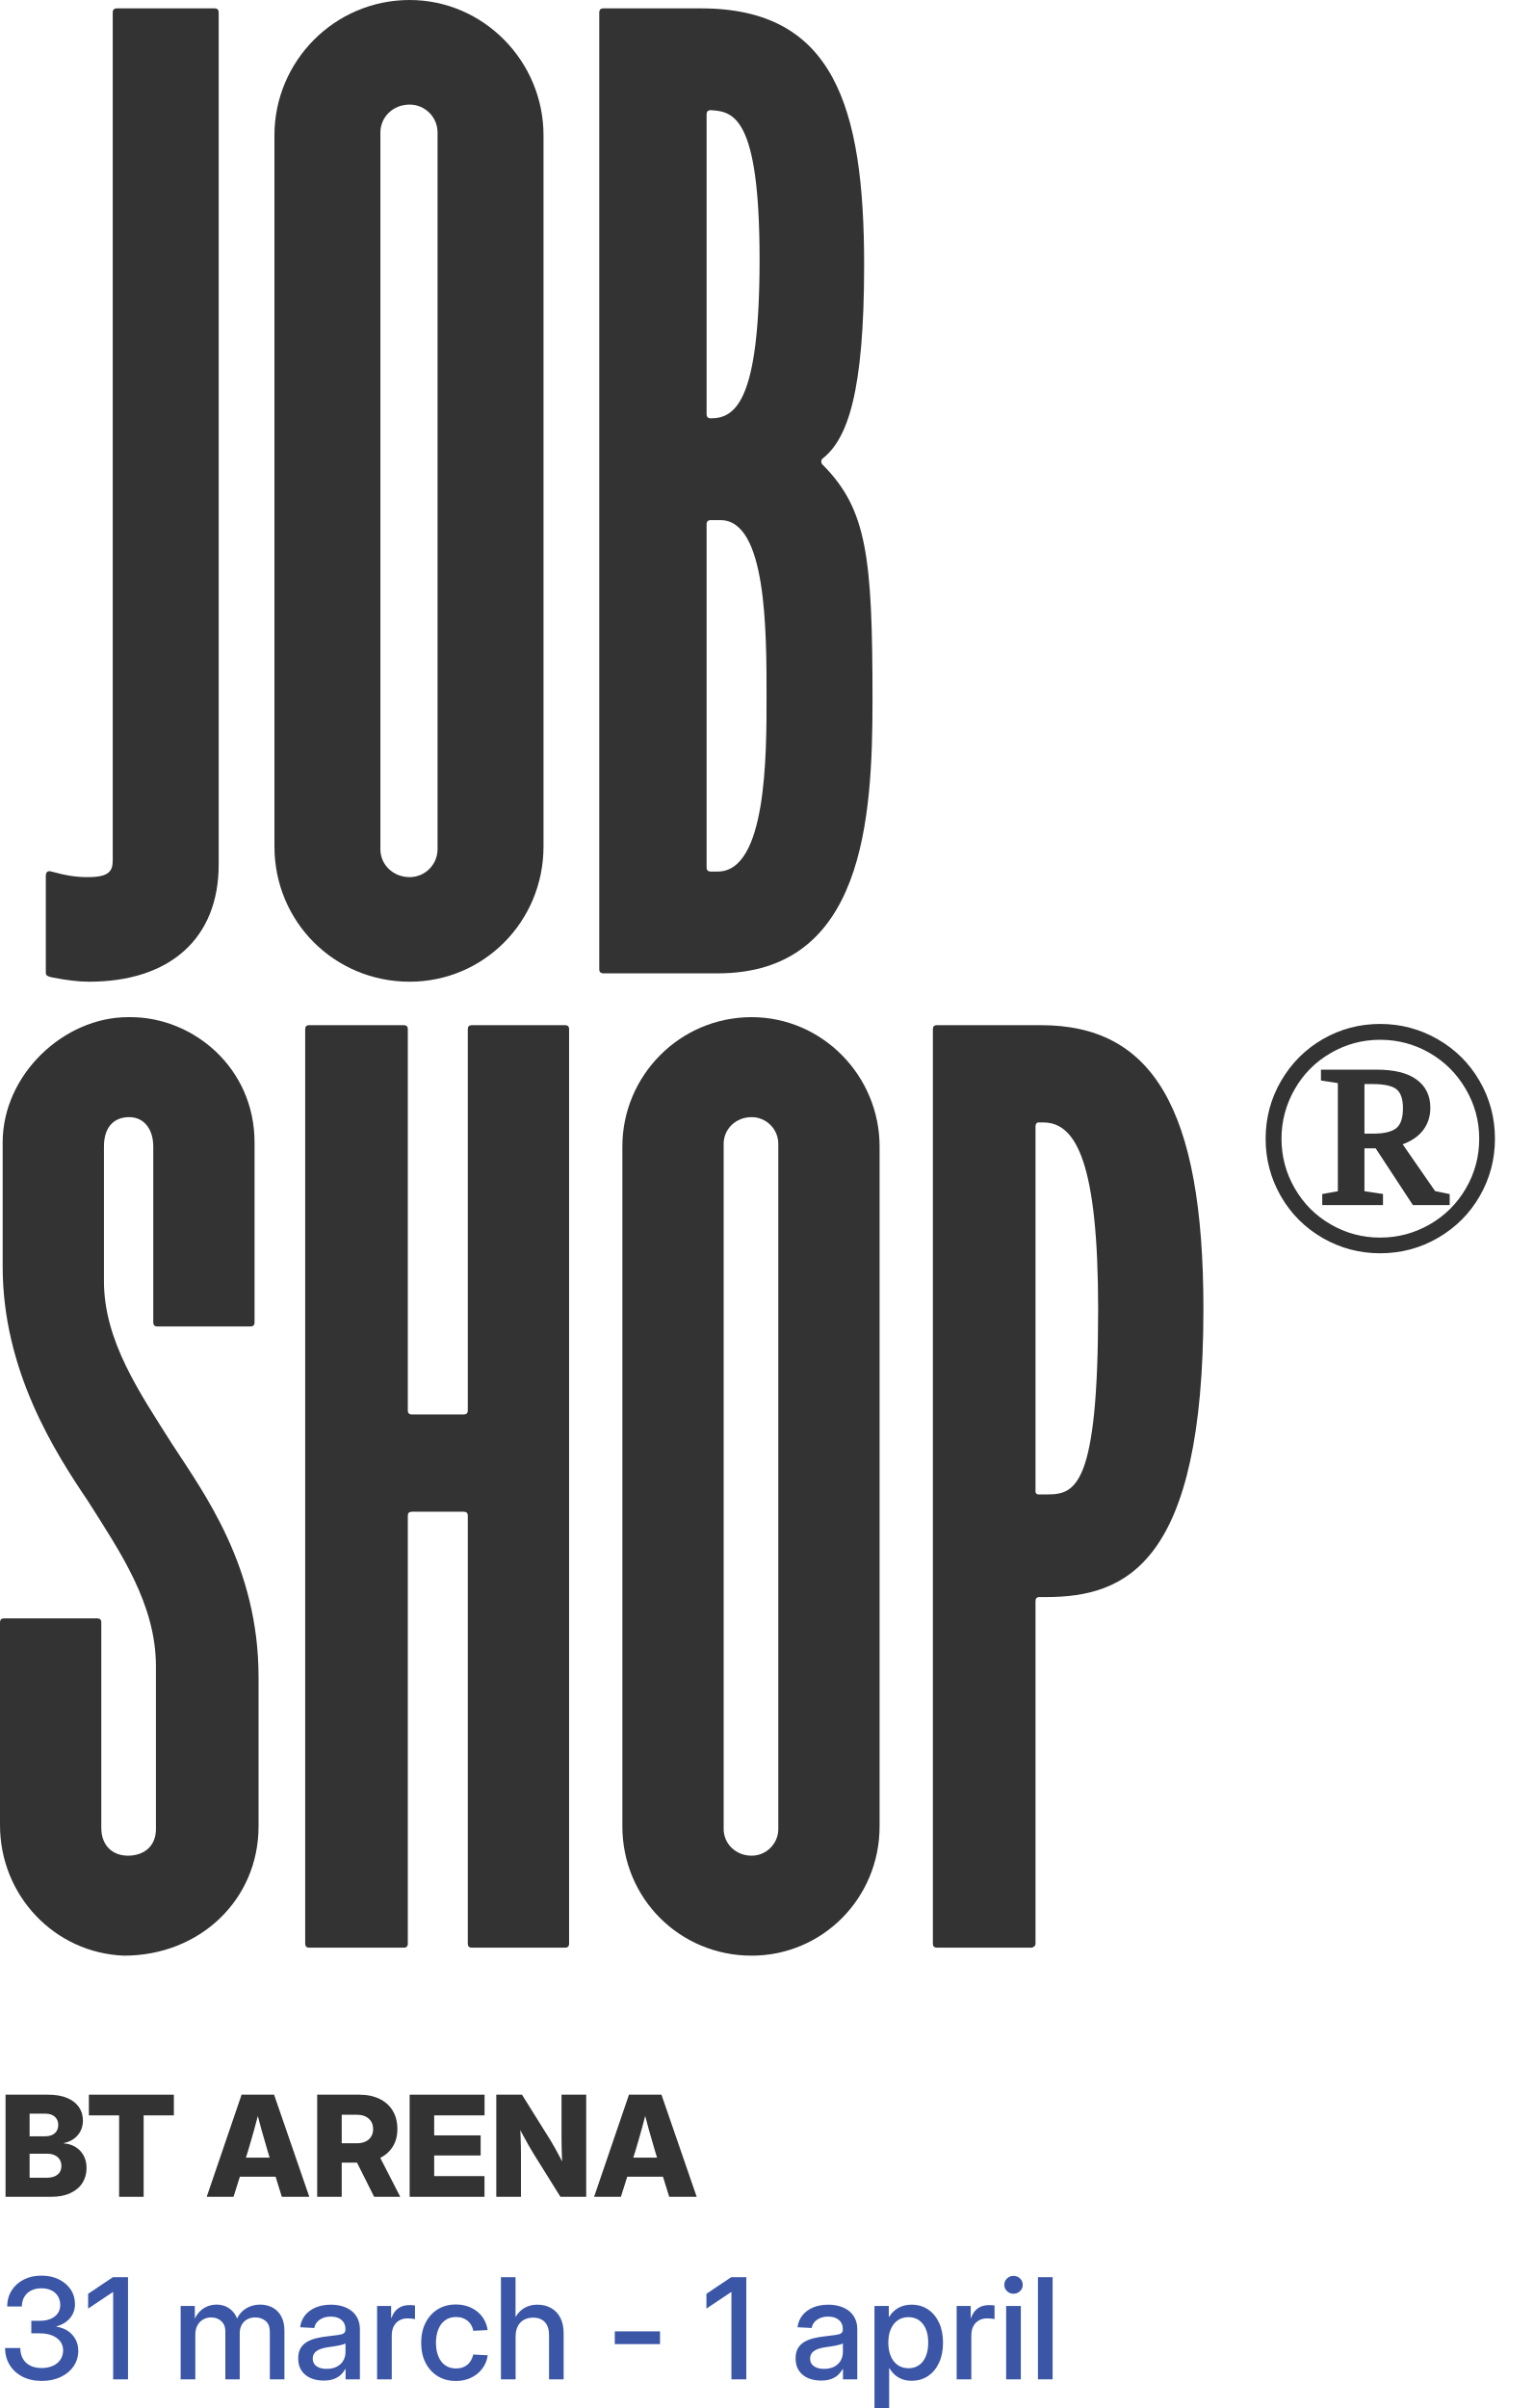
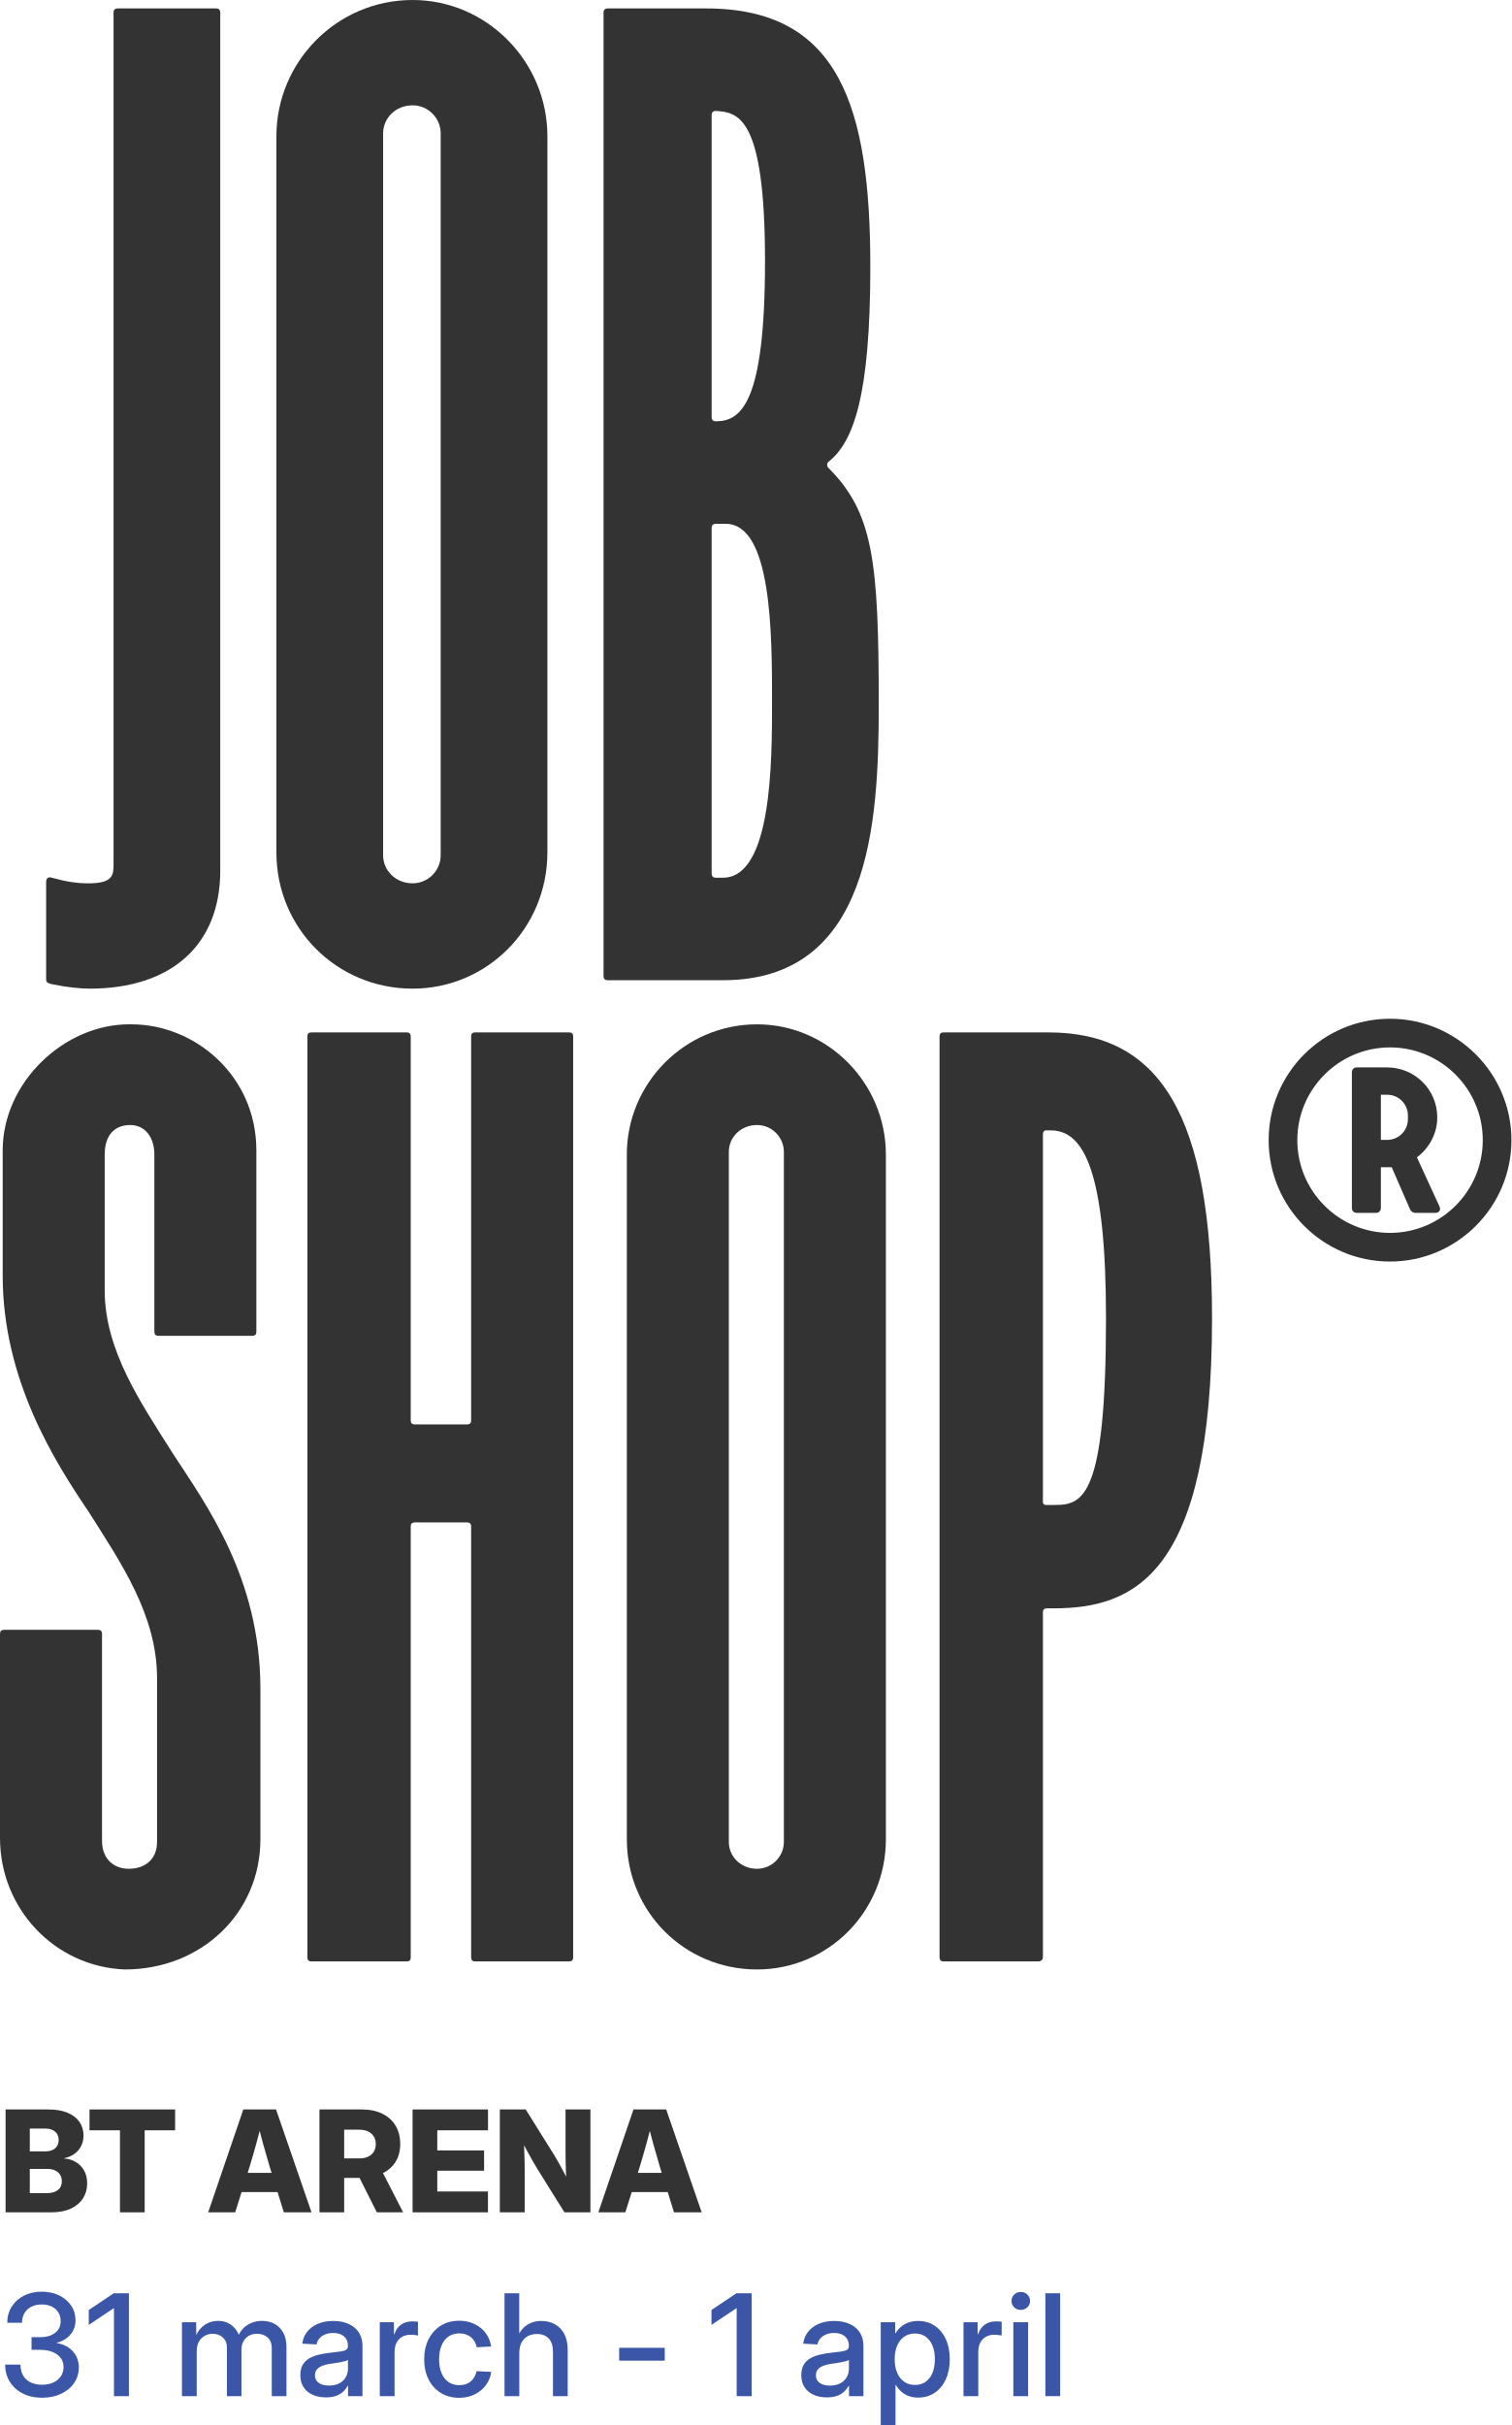
- <svg xmlns="http://www.w3.org/2000/svg" id="Layer_2" data-name="Layer 2" viewBox="0 0 480.566 754.628">
+ <svg xmlns="http://www.w3.org/2000/svg" id="Layer_2" data-name="Layer 2" viewBox="0 0 470.407 754.628">
  <g id="Layer_1-2" data-name="Layer 1">
    <g>
      <g>
+         <path d="M27.908,307.653c-3.061,0-6.993-.437-11.364-1.31-2.185-.438-2.185-.875-2.185-1.748v-30.154c0-.874,.438-1.748,1.75-1.312,4.806,1.312,7.864,1.748,11.361,1.748,6.555,0,7.867-1.748,7.867-5.244V3.933c0-.875,.436-1.312,1.312-1.312h30.589c.874,0,1.312,.437,1.312,1.312V270.944c0,23.161-15.296,36.709-40.641,36.709Z" fill="#333" />
+         <path d="M128.416,307.653c-23.598,0-42.388-18.791-42.388-42.39V42.39C86.028,19.228,104.818,0,128.416,0c23.163,0,41.953,19.228,41.953,42.39v222.874c0,23.598-18.79,42.39-41.953,42.39Zm-9.176-41.516c0,4.807,3.932,8.74,9.176,8.74,4.808,0,8.74-3.933,8.74-8.74V41.516c0-4.807-3.932-8.74-8.74-8.74-5.244,0-9.176,3.933-9.176,8.74v224.621Z" fill="#333" />
+         <path d="M189.152,2.622h30.592c41.515,0,51.129,30.59,51.129,80.41,0,40.204-5.244,54.625-13.108,60.744-.438,.437-.438,1.31,0,1.748,13.984,13.984,15.731,28.842,15.731,73.853,0,37.146-2.623,85.654-48.508,85.654h-35.835c-.874,0-1.309-.437-1.309-1.312V3.933c0-.875,.436-1.312,1.309-1.312Zm33.65,128.48c7.867,0,15.296-5.681,15.296-49.818,0-45.011-8.302-46.323-15.296-46.76-.874,0-1.312,.437-1.312,1.312v93.956c0,.874,.438,1.31,1.312,1.31Zm0,142.028h2.185c15.296,0,15.296-36.271,15.296-54.625,0-20.976,0-55.5-14.422-55.5h-3.059c-.874,0-1.312,.437-1.312,1.312v107.504c0,.874,.438,1.31,1.312,1.31Z" fill="#333" />
+       </g>
+       <g>
+         <path d="M81.047,525.557v46.79c0,22.977-18.382,40.524-42.195,40.524-21.724-.835-38.852-18.799-38.852-40.941v-63.502c0-.835,.416-1.253,1.251-1.253H30.496c.835,0,1.254,.418,1.254,1.253v64.337c0,5.849,3.759,8.773,8.356,8.773,5.013,0,8.772-2.924,8.772-8.356v-50.968c0-19.634-11.28-35.928-21.306-51.803-10.445-15.458-26.737-40.941-26.737-73.528v-38.852c0-21.307,19.217-39.271,39.271-39.271h.835c19.635,0,38.852,15.875,38.852,39.271v56.399c0,.835-.419,1.254-1.254,1.254h-29.243c-.835,0-1.254-.419-1.254-1.254v-55.146c0-5.43-2.924-9.191-7.521-9.191-5.013,0-7.937,3.343-7.937,9.191v42.195c0,18.8,11.28,35.093,21.306,50.968,10.026,15.458,27.156,38.435,27.156,73.11Z" fill="#333" />
        <g>
-           <path d="M27.908,307.653c-3.061,0-6.993-.437-11.364-1.31-2.185-.438-2.185-.875-2.185-1.748v-30.154c0-.874,.438-1.748,1.75-1.312,4.806,1.312,7.864,1.748,11.361,1.748,6.555,0,7.867-1.748,7.867-5.244V3.933c0-.875,.436-1.312,1.312-1.312h30.589c.874,0,1.312,.437,1.312,1.312V270.944c0,23.161-15.296,36.709-40.641,36.709Z" fill="#333" />
-           <path d="M128.416,307.653c-23.598,0-42.388-18.791-42.388-42.39V42.39C86.028,19.228,104.818,0,128.416,0c23.163,0,41.953,19.228,41.953,42.39v222.874c0,23.598-18.79,42.39-41.953,42.39Zm-9.176-41.516c0,4.807,3.932,8.74,9.176,8.74,4.808,0,8.74-3.933,8.74-8.74V41.516c0-4.807-3.932-8.74-8.74-8.74-5.244,0-9.176,3.933-9.176,8.74v224.621Z" fill="#333" />
-           <path d="M189.152,2.622h30.592c41.515,0,51.129,30.59,51.129,80.41,0,40.204-5.244,54.625-13.108,60.744-.438,.437-.438,1.31,0,1.748,13.984,13.984,15.731,28.842,15.731,73.853,0,37.146-2.623,85.654-48.508,85.654h-35.835c-.874,0-1.309-.437-1.309-1.312V3.933c0-.875,.436-1.312,1.309-1.312Zm33.65,128.48c7.867,0,15.296-5.681,15.296-49.818,0-45.011-8.302-46.323-15.296-46.76-.874,0-1.312,.437-1.312,1.312v93.956c0,.874,.438,1.31,1.312,1.31Zm0,142.028h2.185c15.296,0,15.296-36.271,15.296-54.625,0-20.976,0-55.5-14.422-55.5h-3.059c-.874,0-1.312,.437-1.312,1.312v107.504c0,.874,.438,1.31,1.312,1.31Z" fill="#333" />
-         </g>
-         <g>
-           <path d="M81.047,525.557v46.79c0,22.977-18.382,40.524-42.195,40.524-21.724-.835-38.852-18.799-38.852-40.941v-63.502c0-.835,.416-1.253,1.251-1.253H30.496c.835,0,1.254,.418,1.254,1.253v64.337c0,5.849,3.759,8.773,8.356,8.773,5.013,0,8.772-2.924,8.772-8.356v-50.968c0-19.634-11.28-35.928-21.306-51.803-10.445-15.458-26.737-40.941-26.737-73.528v-38.852c0-21.307,19.217-39.271,39.271-39.271h.835c19.635,0,38.852,15.875,38.852,39.271v56.399c0,.835-.419,1.254-1.254,1.254h-29.243c-.835,0-1.254-.419-1.254-1.254v-55.146c0-5.43-2.924-9.191-7.521-9.191-5.013,0-7.937,3.343-7.937,9.191v42.195c0,18.8,11.28,35.093,21.306,50.968,10.026,15.458,27.156,38.435,27.156,73.11Z" fill="#333" />
-           <g>
-             <path d="M146.634,609.111v-134.104c0-.835-.419-1.253-1.254-1.253h-16.293c-.835,0-1.254,.418-1.254,1.253v134.104c0,.836-.416,1.254-1.254,1.254h-29.661c-.835,0-1.254-.418-1.254-1.254V322.521c0-.836,.419-1.254,1.254-1.254h29.661c.837,0,1.254,.418,1.254,1.254v119.482c0,.836,.419,1.254,1.254,1.254h16.293c.835,0,1.254-.418,1.254-1.254v-119.482c0-.836,.416-1.254,1.254-1.254h29.243c.835,0,1.254,.418,1.254,1.254v286.59c0,.836-.419,1.254-1.254,1.254h-29.243c-.837,0-1.254-.418-1.254-1.254Z" fill="#333" />
-             <path d="M235.611,612.871c-22.559,0-40.522-17.964-40.522-40.524v-213.063c0-22.142,17.963-40.524,40.522-40.524,22.143,0,40.106,18.382,40.106,40.524v213.063c0,22.559-17.963,40.524-40.106,40.524Zm-8.772-39.688c0,4.595,3.759,8.356,8.772,8.356,4.597,0,8.356-3.76,8.356-8.356v-214.734c0-4.595-3.759-8.356-8.356-8.356-5.013,0-8.772,3.76-8.772,8.356v214.734Z" fill="#333" />
-             <path d="M292.421,609.111V322.521c0-.836,.416-1.254,1.254-1.254h32.585c34.674,0,50.967,25.485,50.967,88.985,0,79.794-24.23,90.239-49.297,90.239h-2.089c-.835,0-1.251,.418-1.251,1.253v107.367c0,.836-.837,1.254-1.254,1.254h-29.661c-.837,0-1.254-.418-1.254-1.254Zm32.169-141.624c0,.418,.416,.835,.835,.835h2.924c8.772,0,15.874-2.506,15.874-58.07,0-45.119-6.683-58.488-17.128-58.488h-1.67c-.419,0-.835,.418-.835,1.254v114.469Z" fill="#333" />
-             <text transform="translate(392.939 391.041)" fill="#333" font-family="1797-COMPRESSED, 1797" font-size="104.441" stroke="#333" stroke-miterlimit="10" stroke-width="1.4">
-               <tspan x="0" y="0">®</tspan>
-             </text>
-           </g>
+           <path d="M146.634,609.111v-134.104c0-.835-.419-1.253-1.254-1.253h-16.293c-.835,0-1.254,.418-1.254,1.253v134.104c0,.836-.416,1.254-1.254,1.254h-29.661c-.835,0-1.254-.418-1.254-1.254V322.521c0-.836,.419-1.254,1.254-1.254h29.661c.837,0,1.254,.418,1.254,1.254v119.482c0,.836,.419,1.254,1.254,1.254h16.293c.835,0,1.254-.418,1.254-1.254v-119.482c0-.836,.416-1.254,1.254-1.254h29.243c.835,0,1.254,.418,1.254,1.254v286.59c0,.836-.419,1.254-1.254,1.254h-29.243c-.837,0-1.254-.418-1.254-1.254Z" fill="#333" />
+           <path d="M235.611,612.871c-22.559,0-40.522-17.964-40.522-40.524v-213.063c0-22.142,17.963-40.524,40.522-40.524,22.143,0,40.106,18.382,40.106,40.524v213.063c0,22.559-17.963,40.524-40.106,40.524Zm-8.772-39.688c0,4.595,3.759,8.356,8.772,8.356,4.597,0,8.356-3.76,8.356-8.356v-214.734c0-4.595-3.759-8.356-8.356-8.356-5.013,0-8.772,3.76-8.772,8.356v214.734Z" fill="#333" />
+           <path d="M292.421,609.111V322.521c0-.836,.416-1.254,1.254-1.254h32.585c34.674,0,50.967,25.485,50.967,88.985,0,79.794-24.23,90.239-49.297,90.239h-2.089c-.835,0-1.251,.418-1.251,1.253v107.367c0,.836-.837,1.254-1.254,1.254h-29.661c-.837,0-1.254-.418-1.254-1.254Zm32.169-141.624c0,.418,.416,.835,.835,.835h2.924c8.772,0,15.874-2.506,15.874-58.07,0-45.119-6.683-58.488-17.128-58.488h-1.67c-.419,0-.835,.418-.835,1.254v114.469Z" fill="#333" />
+           <path d="M432.628,391.877c-20.471,0-37.078-16.607-37.078-37.079s16.607-37.078,37.078-37.078c20.367,0,37.079,16.606,37.079,37.078s-16.711,37.079-37.079,37.079Zm-29.558-37.079c0,16.294,13.265,29.559,29.558,29.559s29.559-13.265,29.559-29.559-13.265-29.558-29.559-29.558-29.558,13.265-29.558,29.558Zm18.382,21.203c0,.418,.313,.73,.731,.73h6.162c.418,0,.731-.312,.731-.73v-12.847c0-.313,.313-.627,.626-.627h3.238c.418,0,.835,.209,.94,.627l5.64,12.951c.209,.418,.627,.626,1.044,.626h6.372c.417,0,.731-.417,.522-.835l-7.103-15.458c-.104-.313,0-.627,.209-.836,3.656-2.716,6.058-7.103,6.058-11.803v-.104c0-8.251-6.685-14.831-14.936-14.831h-9.504c-.418,0-.731,.313-.731,.731v42.405Zm7.625-21.203v-14.204c0-.418,.313-.627,.626-.627h1.984c4.074,0,7.207,3.237,7.207,7.207v1.044c0,3.969-3.133,7.207-7.207,7.207h-1.984c-.313,0-.626-.313-.626-.627Z" fill="#333" stroke="#333" stroke-miterlimit="10" stroke-width="1.4" />
        </g>
      </g>
-       <g>
-         <path d="M1.736,688.447v-32.012H15.035c2.377,0,4.379,.344,6.005,1.031,1.625,.688,2.857,1.641,3.695,2.857,.838,1.218,1.257,2.629,1.257,4.232,0,1.218-.251,2.313-.752,3.287-.501,.975-1.196,1.78-2.084,2.417-.888,.638-1.934,1.085-3.137,1.343v.107c1.332,.086,2.535,.451,3.609,1.096s1.926,1.529,2.557,2.653c.63,1.125,.945,2.446,.945,3.964,0,1.748-.43,3.302-1.289,4.662-.859,1.361-2.12,2.428-3.781,3.201-1.662,.773-3.681,1.16-6.059,1.16H1.736Zm7.541-18.971h4.898c.831,0,1.554-.143,2.17-.43,.616-.286,1.088-.698,1.418-1.235,.329-.537,.494-1.163,.494-1.88,0-1.088-.362-1.951-1.085-2.589-.724-.637-1.708-.956-2.954-.956h-4.941v7.09Zm0,12.998h5.35c1.461,0,2.596-.325,3.405-.978,.809-.651,1.214-1.55,1.214-2.696,0-.787-.183-1.472-.548-2.052s-.888-1.027-1.568-1.343c-.681-.314-1.493-.473-2.438-.473h-5.414v7.541Z" fill="#333" />
-         <path d="M27.861,662.924v-6.488h26.641v6.488h-9.475v25.523h-7.691v-25.523h-9.475Z" fill="#333" />
-         <path d="M64.793,688.447l10.936-32.012h10.184l11.043,32.012h-8.615l-4.361-14.051c-.702-2.349-1.393-4.744-2.073-7.187-.681-2.441-1.379-5.066-2.095-7.874h2.02c-.73,2.808-1.433,5.433-2.105,7.874-.673,2.442-1.368,4.838-2.084,7.187l-4.447,14.051h-8.4Zm7.498-6.295v-5.994h17.188v5.994h-17.188Z" fill="#333" />
-         <path d="M99.426,688.447v-32.012h13.17c2.449,0,4.572,.438,6.37,1.311,1.797,.874,3.18,2.116,4.146,3.728s1.45,3.527,1.45,5.747c0,2.163-.505,4.032-1.515,5.607-1.01,1.576-2.438,2.786-4.286,3.631-1.848,.846-4.032,1.268-6.553,1.268h-8.121v-6.059h7.734c1.074,0,1.991-.179,2.75-.537,.759-.357,1.346-.87,1.762-1.536,.415-.666,.623-1.457,.623-2.374,0-.931-.208-1.729-.623-2.396-.416-.666-1.003-1.182-1.762-1.547-.759-.365-1.676-.548-2.75-.548h-4.705v25.717h-7.691Zm17.854,0l-7.283-14.523h8.014l7.455,14.523h-8.186Z" fill="#333" />
-         <path d="M128.408,688.447v-32.012h23.482v6.488h-15.791v6.273h14.566v6.295h-14.566v6.467h15.77v6.488h-23.461Z" fill="#333" />
-         <path d="M155.565,688.447v-32.012h8.057l9.066,14.523c.387,.631,.834,1.404,1.343,2.32,.508,.917,1.042,1.909,1.601,2.976,.559,1.067,1.088,2.138,1.59,3.212l-.859,1.633c-.058-1.088-.115-2.327-.172-3.717-.058-1.389-.101-2.729-.129-4.018-.029-1.289-.043-2.327-.043-3.115v-13.814h7.734v32.012h-8.078l-8.314-13.32c-.473-.773-1.014-1.687-1.622-2.739-.609-1.053-1.261-2.23-1.955-3.534-.695-1.303-1.429-2.692-2.202-4.168l1.332-.494c.1,1.547,.179,3.029,.236,4.447,.057,1.418,.097,2.689,.118,3.813,.021,1.125,.032,2.017,.032,2.675v13.32h-7.734Z" fill="#333" />
-         <path d="M186.223,688.447l10.936-32.012h10.184l11.043,32.012h-8.615l-4.361-14.051c-.702-2.349-1.393-4.744-2.073-7.187-.681-2.441-1.379-5.066-2.095-7.874h2.02c-.73,2.808-1.433,5.433-2.105,7.874-.673,2.442-1.368,4.838-2.084,7.187l-4.447,14.051h-8.4Zm7.498-6.295v-5.994h17.188v5.994h-17.188Z" fill="#333" />
-         <path d="M13.102,746.142c-2.32,0-4.34-.444-6.059-1.332s-3.055-2.108-4.007-3.663c-.953-1.554-1.436-3.326-1.45-5.317H6.356c.014,1.318,.293,2.446,.838,3.384,.544,.938,1.314,1.654,2.31,2.148,.995,.494,2.173,.741,3.534,.741,1.317,0,2.485-.226,3.502-.677,1.017-.451,1.812-1.099,2.385-1.944,.573-.845,.859-1.826,.859-2.943,0-1.06-.301-1.987-.902-2.782s-1.447-1.414-2.535-1.858c-1.089-.443-2.371-.666-3.846-.666h-2.686v-3.932h2.686c1.274,0,2.392-.2,3.352-.602,.959-.4,1.704-.97,2.234-1.708,.53-.737,.795-1.601,.795-2.589,0-1.088-.244-2.026-.73-2.814-.487-.787-1.175-1.396-2.062-1.826-.888-.43-1.934-.645-3.137-.645s-2.26,.229-3.169,.688c-.91,.459-1.622,1.11-2.138,1.955-.516,.846-.781,1.862-.795,3.051H2.252c.014-1.891,.479-3.562,1.396-5.017,.917-1.453,2.181-2.592,3.792-3.416,1.611-.823,3.462-1.235,5.554-1.235,2.034,0,3.842,.387,5.425,1.16,1.583,.773,2.825,1.83,3.728,3.169,.902,1.34,1.354,2.868,1.354,4.587,0,1.705-.523,3.177-1.568,4.415-1.046,1.239-2.457,2.095-4.232,2.567v.107c1.418,.215,2.635,.677,3.652,1.386,1.017,.709,1.801,1.59,2.353,2.643,.551,1.053,.827,2.217,.827,3.491,0,1.848-.494,3.484-1.482,4.909-.988,1.426-2.342,2.543-4.061,3.352s-3.681,1.214-5.887,1.214Z" fill="#3b56a6" />
-         <path d="M40.129,713.636v32.012h-4.662v-27.371h-.064l-7.777,5.199v-4.641l7.756-5.199h4.748Z" fill="#3b56a6" />
-         <path d="M56.629,745.647v-22.988h4.426l.043,4.963h-.408c.401-1.188,.963-2.184,1.687-2.986,.723-.802,1.558-1.403,2.503-1.805,.945-.4,1.94-.602,2.986-.602,1.747,0,3.229,.513,4.447,1.536,1.217,1.024,1.977,2.324,2.277,3.899h-.688c.315-1.074,.834-2.02,1.558-2.836,.723-.816,1.607-1.453,2.653-1.912,1.045-.458,2.198-.688,3.459-.688,1.418,0,2.7,.305,3.846,.913,1.146,.609,2.055,1.522,2.729,2.739,.673,1.218,1.01,2.736,1.01,4.555v15.211h-4.576v-14.803c0-1.618-.451-2.789-1.354-3.513-.902-.723-1.97-1.085-3.201-1.085-1.003,0-1.869,.212-2.6,.634-.73,.423-1.293,1.007-1.687,1.751-.394,.745-.591,1.598-.591,2.557v14.459h-4.512v-15.125c0-1.289-.419-2.323-1.257-3.104-.838-.78-1.901-1.171-3.19-1.171-.874,0-1.69,.204-2.449,.612-.759,.408-1.368,1.018-1.826,1.826-.458,.81-.688,1.809-.688,2.997v13.965h-4.598Z" fill="#3b56a6" />
-         <path d="M101.424,746.034c-1.519,0-2.875-.262-4.071-.784-1.196-.522-2.142-1.3-2.836-2.331-.695-1.031-1.042-2.306-1.042-3.824,0-1.317,.254-2.396,.763-3.233,.508-.838,1.188-1.5,2.041-1.987,.852-.486,1.819-.859,2.9-1.117,1.081-.258,2.195-.451,3.341-.58,1.418-.172,2.546-.312,3.384-.419s1.443-.282,1.815-.526c.372-.243,.559-.637,.559-1.182v-.172c0-.773-.179-1.45-.537-2.03-.358-.58-.881-1.034-1.568-1.364-.688-.329-1.519-.494-2.492-.494s-1.83,.161-2.567,.483c-.738,.322-1.329,.752-1.772,1.289-.444,.537-.716,1.136-.816,1.794l-4.447-.236c.186-1.446,.702-2.696,1.547-3.749,.845-1.053,1.958-1.869,3.341-2.449,1.382-.58,2.968-.87,4.759-.87,1.289,0,2.488,.165,3.599,.494,1.11,.33,2.077,.82,2.9,1.472,.823,.652,1.461,1.461,1.912,2.428s.677,2.088,.677,3.362v15.641h-4.49v-3.223h-.107c-.315,.602-.756,1.182-1.321,1.74-.566,.559-1.296,1.01-2.191,1.354-.896,.344-1.987,.516-3.276,.516Zm.945-3.674c1.317,0,2.417-.243,3.298-.73,.881-.486,1.54-1.128,1.977-1.923,.437-.795,.655-1.657,.655-2.589v-2.75c-.158,.129-.43,.251-.816,.365-.387,.115-.842,.223-1.364,.322-.523,.101-1.074,.197-1.654,.29-.58,.094-1.149,.176-1.708,.247-.831,.115-1.608,.305-2.331,.569-.724,.266-1.304,.638-1.74,1.117-.437,.48-.655,1.114-.655,1.901,0,.674,.179,1.246,.537,1.719,.358,.473,.863,.835,1.515,1.085,.651,.251,1.414,.376,2.288,.376Z" fill="#3b56a6" />
-         <path d="M118.203,745.647v-22.988h4.404v3.717h.129c.415-1.26,1.096-2.241,2.041-2.943,.945-.701,2.134-1.053,3.566-1.053,.329,0,.651,.011,.967,.032,.315,.021,.573,.047,.773,.075v4.275c-.172-.028-.487-.071-.945-.129-.458-.057-.953-.086-1.482-.086-.888,0-1.705,.204-2.449,.612-.745,.408-1.332,1.014-1.762,1.815-.43,.803-.645,1.805-.645,3.008v13.664h-4.598Z" fill="#3b56a6" />
-         <path d="M142.91,746.163c-2.177,0-4.082-.505-5.715-1.515s-2.904-2.413-3.813-4.211c-.91-1.797-1.364-3.87-1.364-6.22,0-2.363,.455-4.45,1.364-6.263,.909-1.812,2.181-3.226,3.813-4.243,1.633-1.017,3.538-1.525,5.715-1.525,1.332,0,2.567,.197,3.706,.591,1.139,.395,2.145,.945,3.019,1.654,.874,.709,1.586,1.555,2.138,2.535,.551,.981,.913,2.06,1.085,3.233l-4.49,.236c-.129-.63-.34-1.21-.634-1.74-.294-.529-.67-.984-1.128-1.364-.458-.379-.992-.677-1.601-.892-.609-.215-1.3-.322-2.073-.322-1.332,0-2.467,.341-3.405,1.021-.938,.681-1.651,1.63-2.138,2.847-.487,1.218-.73,2.629-.73,4.232,0,1.576,.243,2.969,.73,4.179,.487,1.211,1.199,2.152,2.138,2.825,.938,.674,2.073,1.01,3.405,1.01,.773,0,1.461-.104,2.062-.312,.602-.207,1.124-.505,1.568-.892,.444-.387,.816-.849,1.117-1.386s.522-1.128,.666-1.772l4.533,.236c-.158,1.175-.516,2.249-1.074,3.223-.559,.975-1.275,1.823-2.148,2.546-.874,.724-1.884,1.286-3.029,1.687-1.146,.4-2.385,.602-3.717,.602Z" fill="#3b56a6" />
-         <path d="M161.623,732.327v13.32h-4.598v-32.012h4.576v14.717h-1.01c.716-2.062,1.74-3.595,3.072-4.598,1.332-1.002,2.936-1.504,4.812-1.504,1.575,0,2.982,.341,4.222,1.021,1.239,.681,2.213,1.687,2.922,3.019s1.063,2.994,1.063,4.984v14.373h-4.576v-13.814c0-1.805-.437-3.176-1.311-4.114-.874-.938-2.105-1.407-3.695-1.407-1.031,0-1.962,.215-2.793,.645-.831,.43-1.486,1.089-1.966,1.977-.48,.889-.72,2.02-.72,3.395Z" fill="#3b56a6" />
-         <path d="M206.891,730.608v3.996h-14.18v-3.996h14.18Z" fill="#3b56a6" />
-         <path d="M233.94,713.636v32.012h-4.662v-27.371h-.064l-7.777,5.199v-4.641l7.756-5.199h4.748Z" fill="#3b56a6" />
-         <path d="M257.336,746.034c-1.519,0-2.875-.262-4.071-.784-1.196-.522-2.142-1.3-2.836-2.331-.695-1.031-1.042-2.306-1.042-3.824,0-1.317,.254-2.396,.763-3.233,.508-.838,1.188-1.5,2.041-1.987,.852-.486,1.819-.859,2.9-1.117,1.081-.258,2.195-.451,3.341-.58,1.418-.172,2.546-.312,3.384-.419s1.443-.282,1.815-.526c.372-.243,.559-.637,.559-1.182v-.172c0-.773-.179-1.45-.537-2.03-.358-.58-.881-1.034-1.568-1.364-.688-.329-1.519-.494-2.492-.494s-1.83,.161-2.567,.483c-.738,.322-1.329,.752-1.772,1.289-.444,.537-.716,1.136-.816,1.794l-4.447-.236c.186-1.446,.702-2.696,1.547-3.749,.845-1.053,1.958-1.869,3.341-2.449,1.382-.58,2.968-.87,4.759-.87,1.289,0,2.488,.165,3.599,.494,1.11,.33,2.077,.82,2.9,1.472,.823,.652,1.461,1.461,1.912,2.428s.677,2.088,.677,3.362v15.641h-4.49v-3.223h-.107c-.315,.602-.756,1.182-1.321,1.74-.566,.559-1.296,1.01-2.191,1.354-.896,.344-1.987,.516-3.276,.516Zm.945-3.674c1.317,0,2.417-.243,3.298-.73,.881-.486,1.54-1.128,1.977-1.923,.437-.795,.655-1.657,.655-2.589v-2.75c-.158,.129-.43,.251-.816,.365-.387,.115-.842,.223-1.364,.322-.523,.101-1.074,.197-1.654,.29-.58,.094-1.149,.176-1.708,.247-.831,.115-1.608,.305-2.331,.569-.724,.266-1.304,.638-1.74,1.117-.437,.48-.655,1.114-.655,1.901,0,.674,.179,1.246,.537,1.719,.358,.473,.863,.835,1.515,1.085,.651,.251,1.414,.376,2.288,.376Z" fill="#3b56a6" />
-         <path d="M274.115,754.628v-31.969h4.49v3.416h.129c.444-.759,1.002-1.425,1.676-1.998,.673-.572,1.457-1.021,2.353-1.343,.895-.322,1.887-.483,2.976-.483,1.962,0,3.681,.494,5.156,1.482,1.475,.988,2.628,2.374,3.459,4.157,.831,1.783,1.246,3.871,1.246,6.263s-.412,4.483-1.235,6.273c-.824,1.791-1.977,3.184-3.459,4.179-1.482,.996-3.205,1.493-5.167,1.493-1.089,0-2.07-.165-2.943-.494-.874-.329-1.644-.791-2.31-1.386-.666-.594-1.229-1.285-1.687-2.073h-.086v12.482h-4.598Zm10.678-12.461c1.246,0,2.331-.318,3.255-.956,.924-.637,1.64-1.554,2.148-2.75,.508-1.195,.763-2.632,.763-4.308,0-1.689-.254-3.126-.763-4.308-.509-1.182-1.225-2.091-2.148-2.729-.924-.637-2.009-.956-3.255-.956-1.318,0-2.449,.333-3.395,.999s-1.672,1.594-2.181,2.782c-.509,1.189-.763,2.593-.763,4.211,0,1.604,.254,3.008,.763,4.211,.508,1.203,1.239,2.138,2.191,2.804,.952,.666,2.08,.999,3.384,.999Z" fill="#3b56a6" />
-         <path d="M299.875,745.647v-22.988h4.404v3.717h.129c.415-1.26,1.096-2.241,2.041-2.943,.945-.701,2.134-1.053,3.566-1.053,.329,0,.651,.011,.967,.032,.315,.021,.573,.047,.773,.075v4.275c-.172-.028-.487-.071-.945-.129-.458-.057-.953-.086-1.482-.086-.888,0-1.705,.204-2.449,.612-.745,.408-1.332,1.014-1.762,1.815-.43,.803-.645,1.805-.645,3.008v13.664h-4.598Z" fill="#3b56a6" />
-         <path d="M317.686,718.814c-.802,0-1.482-.271-2.041-.816-.559-.544-.838-1.203-.838-1.977s.279-1.432,.838-1.977c.559-.544,1.239-.816,2.041-.816,.816,0,1.504,.269,2.062,.806s.838,1.2,.838,1.987-.279,1.45-.838,1.987-1.246,.806-2.062,.806Zm-2.299,26.834v-22.988h4.598v22.988h-4.598Z" fill="#3b56a6" />
-         <path d="M329.953,713.636v32.012h-4.598v-32.012h4.598Z" fill="#3b56a6" />
-       </g>
+     </g>
+     <g>
+       <path d="M1.736,688.447v-32.012H15.035c2.377,0,4.379,.344,6.005,1.031,1.625,.688,2.857,1.641,3.695,2.857,.838,1.218,1.257,2.629,1.257,4.232,0,1.218-.251,2.313-.752,3.287-.501,.975-1.196,1.78-2.084,2.417-.888,.638-1.934,1.085-3.137,1.343v.107c1.332,.086,2.535,.451,3.609,1.096s1.926,1.529,2.557,2.653c.63,1.125,.945,2.446,.945,3.964,0,1.748-.43,3.302-1.289,4.662-.859,1.361-2.12,2.428-3.781,3.201-1.662,.773-3.681,1.16-6.059,1.16H1.736Zm7.541-18.971h4.898c.831,0,1.554-.143,2.17-.43,.616-.286,1.088-.698,1.418-1.235,.329-.537,.494-1.163,.494-1.88,0-1.088-.362-1.951-1.085-2.589-.724-.637-1.708-.956-2.954-.956h-4.941v7.09Zm0,12.998h5.35c1.461,0,2.596-.325,3.405-.978,.809-.651,1.214-1.55,1.214-2.696,0-.787-.183-1.472-.548-2.052s-.888-1.027-1.568-1.343c-.681-.314-1.493-.473-2.438-.473h-5.414v7.541Z" fill="#333" />
+       <path d="M27.861,662.924v-6.488h26.641v6.488h-9.475v25.523h-7.691v-25.523h-9.475Z" fill="#333" />
+       <path d="M64.793,688.447l10.936-32.012h10.184l11.043,32.012h-8.615l-4.361-14.051c-.702-2.349-1.393-4.744-2.073-7.187-.681-2.441-1.379-5.066-2.095-7.874h2.02c-.73,2.808-1.433,5.433-2.105,7.874-.673,2.442-1.368,4.838-2.084,7.187l-4.447,14.051h-8.4Zm7.498-6.295v-5.994h17.188v5.994h-17.188Z" fill="#333" />
+       <path d="M99.426,688.447v-32.012h13.17c2.449,0,4.572,.438,6.37,1.311,1.797,.874,3.18,2.116,4.146,3.728s1.45,3.527,1.45,5.747c0,2.163-.505,4.032-1.515,5.607-1.01,1.576-2.438,2.786-4.286,3.631-1.848,.846-4.032,1.268-6.553,1.268h-8.121v-6.059h7.734c1.074,0,1.991-.179,2.75-.537,.759-.357,1.346-.87,1.762-1.536,.415-.666,.623-1.457,.623-2.374,0-.931-.208-1.729-.623-2.396-.416-.666-1.003-1.182-1.762-1.547-.759-.365-1.676-.548-2.75-.548h-4.705v25.717h-7.691Zm17.854,0l-7.283-14.523h8.014l7.455,14.523h-8.186Z" fill="#333" />
+       <path d="M128.408,688.447v-32.012h23.482v6.488h-15.791v6.273h14.566v6.295h-14.566v6.467h15.77v6.488h-23.461Z" fill="#333" />
+       <path d="M155.565,688.447v-32.012h8.057l9.066,14.523c.387,.631,.834,1.404,1.343,2.32,.508,.917,1.042,1.909,1.601,2.976,.559,1.067,1.088,2.138,1.59,3.212l-.859,1.633c-.058-1.088-.115-2.327-.172-3.717-.058-1.389-.101-2.729-.129-4.018-.029-1.289-.043-2.327-.043-3.115v-13.814h7.734v32.012h-8.078l-8.314-13.32c-.473-.773-1.014-1.687-1.622-2.739-.609-1.053-1.261-2.23-1.955-3.534-.695-1.303-1.429-2.692-2.202-4.168l1.332-.494c.1,1.547,.179,3.029,.236,4.447,.057,1.418,.097,2.689,.118,3.813,.021,1.125,.032,2.017,.032,2.675v13.32h-7.734Z" fill="#333" />
+       <path d="M186.223,688.447l10.936-32.012h10.184l11.043,32.012h-8.615l-4.361-14.051c-.702-2.349-1.393-4.744-2.073-7.187-.681-2.441-1.379-5.066-2.095-7.874h2.02c-.73,2.808-1.433,5.433-2.105,7.874-.673,2.442-1.368,4.838-2.084,7.187l-4.447,14.051h-8.4Zm7.498-6.295v-5.994h17.188v5.994h-17.188Z" fill="#333" />
+       <path d="M13.102,746.142c-2.32,0-4.34-.444-6.059-1.332s-3.055-2.108-4.007-3.663c-.953-1.554-1.436-3.326-1.45-5.317H6.356c.014,1.318,.293,2.446,.838,3.384,.544,.938,1.314,1.654,2.31,2.148,.995,.494,2.173,.741,3.534,.741,1.317,0,2.485-.226,3.502-.677,1.017-.451,1.812-1.099,2.385-1.944,.573-.845,.859-1.826,.859-2.943,0-1.06-.301-1.987-.902-2.782s-1.447-1.414-2.535-1.858c-1.089-.443-2.371-.666-3.846-.666h-2.686v-3.932h2.686c1.274,0,2.392-.2,3.352-.602,.959-.4,1.704-.97,2.234-1.708,.53-.737,.795-1.601,.795-2.589,0-1.088-.244-2.026-.73-2.814-.487-.787-1.175-1.396-2.062-1.826-.888-.43-1.934-.645-3.137-.645s-2.26,.229-3.169,.688c-.91,.459-1.622,1.11-2.138,1.955-.516,.846-.781,1.862-.795,3.051H2.252c.014-1.891,.479-3.562,1.396-5.017,.917-1.453,2.181-2.592,3.792-3.416,1.611-.823,3.462-1.235,5.554-1.235,2.034,0,3.842,.387,5.425,1.16,1.583,.773,2.825,1.83,3.728,3.169,.902,1.34,1.354,2.868,1.354,4.587,0,1.705-.523,3.177-1.568,4.415-1.046,1.239-2.457,2.095-4.232,2.567v.107c1.418,.215,2.635,.677,3.652,1.386,1.017,.709,1.801,1.59,2.353,2.643,.551,1.053,.827,2.217,.827,3.491,0,1.848-.494,3.484-1.482,4.909-.988,1.426-2.342,2.543-4.061,3.352s-3.681,1.214-5.887,1.214Z" fill="#3b56a6" />
+       <path d="M40.129,713.636v32.012h-4.662v-27.371h-.064l-7.777,5.199v-4.641l7.756-5.199h4.748Z" fill="#3b56a6" />
+       <path d="M56.629,745.647v-22.988h4.426l.043,4.963h-.408c.401-1.188,.963-2.184,1.687-2.986,.723-.802,1.558-1.403,2.503-1.805,.945-.4,1.94-.602,2.986-.602,1.747,0,3.229,.513,4.447,1.536,1.217,1.024,1.977,2.324,2.277,3.899h-.688c.315-1.074,.834-2.02,1.558-2.836,.723-.816,1.607-1.453,2.653-1.912,1.045-.458,2.198-.688,3.459-.688,1.418,0,2.7,.305,3.846,.913,1.146,.609,2.055,1.522,2.729,2.739,.673,1.218,1.01,2.736,1.01,4.555v15.211h-4.576v-14.803c0-1.618-.451-2.789-1.354-3.513-.902-.723-1.97-1.085-3.201-1.085-1.003,0-1.869,.212-2.6,.634-.73,.423-1.293,1.007-1.687,1.751-.394,.745-.591,1.598-.591,2.557v14.459h-4.512v-15.125c0-1.289-.419-2.323-1.257-3.104-.838-.78-1.901-1.171-3.19-1.171-.874,0-1.69,.204-2.449,.612-.759,.408-1.368,1.018-1.826,1.826-.458,.81-.688,1.809-.688,2.997v13.965h-4.598Z" fill="#3b56a6" />
+       <path d="M101.424,746.034c-1.519,0-2.875-.262-4.071-.784-1.196-.522-2.142-1.3-2.836-2.331-.695-1.031-1.042-2.306-1.042-3.824,0-1.317,.254-2.396,.763-3.233,.508-.838,1.188-1.5,2.041-1.987,.852-.486,1.819-.859,2.9-1.117,1.081-.258,2.195-.451,3.341-.58,1.418-.172,2.546-.312,3.384-.419s1.443-.282,1.815-.526c.372-.243,.559-.637,.559-1.182v-.172c0-.773-.179-1.45-.537-2.03-.358-.58-.881-1.034-1.568-1.364-.688-.329-1.519-.494-2.492-.494s-1.83,.161-2.567,.483c-.738,.322-1.329,.752-1.772,1.289-.444,.537-.716,1.136-.816,1.794l-4.447-.236c.186-1.446,.702-2.696,1.547-3.749,.845-1.053,1.958-1.869,3.341-2.449,1.382-.58,2.968-.87,4.759-.87,1.289,0,2.488,.165,3.599,.494,1.11,.33,2.077,.82,2.9,1.472,.823,.652,1.461,1.461,1.912,2.428s.677,2.088,.677,3.362v15.641h-4.49v-3.223h-.107c-.315,.602-.756,1.182-1.321,1.74-.566,.559-1.296,1.01-2.191,1.354-.896,.344-1.987,.516-3.276,.516Zm.945-3.674c1.317,0,2.417-.243,3.298-.73,.881-.486,1.54-1.128,1.977-1.923,.437-.795,.655-1.657,.655-2.589v-2.75c-.158,.129-.43,.251-.816,.365-.387,.115-.842,.223-1.364,.322-.523,.101-1.074,.197-1.654,.29-.58,.094-1.149,.176-1.708,.247-.831,.115-1.608,.305-2.331,.569-.724,.266-1.304,.638-1.74,1.117-.437,.48-.655,1.114-.655,1.901,0,.674,.179,1.246,.537,1.719,.358,.473,.863,.835,1.515,1.085,.651,.251,1.414,.376,2.288,.376Z" fill="#3b56a6" />
+       <path d="M118.203,745.647v-22.988h4.404v3.717h.129c.415-1.26,1.096-2.241,2.041-2.943,.945-.701,2.134-1.053,3.566-1.053,.329,0,.651,.011,.967,.032,.315,.021,.573,.047,.773,.075v4.275c-.172-.028-.487-.071-.945-.129-.458-.057-.953-.086-1.482-.086-.888,0-1.705,.204-2.449,.612-.745,.408-1.332,1.014-1.762,1.815-.43,.803-.645,1.805-.645,3.008v13.664h-4.598Z" fill="#3b56a6" />
+       <path d="M142.91,746.163c-2.177,0-4.082-.505-5.715-1.515s-2.904-2.413-3.813-4.211c-.91-1.797-1.364-3.87-1.364-6.22,0-2.363,.455-4.45,1.364-6.263,.909-1.812,2.181-3.226,3.813-4.243,1.633-1.017,3.538-1.525,5.715-1.525,1.332,0,2.567,.197,3.706,.591,1.139,.395,2.145,.945,3.019,1.654,.874,.709,1.586,1.555,2.138,2.535,.551,.981,.913,2.06,1.085,3.233l-4.49,.236c-.129-.63-.34-1.21-.634-1.74-.294-.529-.67-.984-1.128-1.364-.458-.379-.992-.677-1.601-.892-.609-.215-1.3-.322-2.073-.322-1.332,0-2.467,.341-3.405,1.021-.938,.681-1.651,1.63-2.138,2.847-.487,1.218-.73,2.629-.73,4.232,0,1.576,.243,2.969,.73,4.179,.487,1.211,1.199,2.152,2.138,2.825,.938,.674,2.073,1.01,3.405,1.01,.773,0,1.461-.104,2.062-.312,.602-.207,1.124-.505,1.568-.892,.444-.387,.816-.849,1.117-1.386s.522-1.128,.666-1.772l4.533,.236c-.158,1.175-.516,2.249-1.074,3.223-.559,.975-1.275,1.823-2.148,2.546-.874,.724-1.884,1.286-3.029,1.687-1.146,.4-2.385,.602-3.717,.602Z" fill="#3b56a6" />
+       <path d="M161.623,732.327v13.32h-4.598v-32.012h4.576v14.717h-1.01c.716-2.062,1.74-3.595,3.072-4.598,1.332-1.002,2.936-1.504,4.812-1.504,1.575,0,2.982,.341,4.222,1.021,1.239,.681,2.213,1.687,2.922,3.019s1.063,2.994,1.063,4.984v14.373h-4.576v-13.814c0-1.805-.437-3.176-1.311-4.114-.874-.938-2.105-1.407-3.695-1.407-1.031,0-1.962,.215-2.793,.645-.831,.43-1.486,1.089-1.966,1.977-.48,.889-.72,2.02-.72,3.395Z" fill="#3b56a6" />
+       <path d="M206.891,730.608v3.996h-14.18v-3.996h14.18Z" fill="#3b56a6" />
+       <path d="M233.94,713.636v32.012h-4.662v-27.371h-.064l-7.777,5.199v-4.641l7.756-5.199h4.748Z" fill="#3b56a6" />
+       <path d="M257.336,746.034c-1.519,0-2.875-.262-4.071-.784-1.196-.522-2.142-1.3-2.836-2.331-.695-1.031-1.042-2.306-1.042-3.824,0-1.317,.254-2.396,.763-3.233,.508-.838,1.188-1.5,2.041-1.987,.852-.486,1.819-.859,2.9-1.117,1.081-.258,2.195-.451,3.341-.58,1.418-.172,2.546-.312,3.384-.419s1.443-.282,1.815-.526c.372-.243,.559-.637,.559-1.182v-.172c0-.773-.179-1.45-.537-2.03-.358-.58-.881-1.034-1.568-1.364-.688-.329-1.519-.494-2.492-.494s-1.83,.161-2.567,.483c-.738,.322-1.329,.752-1.772,1.289-.444,.537-.716,1.136-.816,1.794l-4.447-.236c.186-1.446,.702-2.696,1.547-3.749,.845-1.053,1.958-1.869,3.341-2.449,1.382-.58,2.968-.87,4.759-.87,1.289,0,2.488,.165,3.599,.494,1.11,.33,2.077,.82,2.9,1.472,.823,.652,1.461,1.461,1.912,2.428s.677,2.088,.677,3.362v15.641h-4.49v-3.223h-.107c-.315,.602-.756,1.182-1.321,1.74-.566,.559-1.296,1.01-2.191,1.354-.896,.344-1.987,.516-3.276,.516Zm.945-3.674c1.317,0,2.417-.243,3.298-.73,.881-.486,1.54-1.128,1.977-1.923,.437-.795,.655-1.657,.655-2.589v-2.75c-.158,.129-.43,.251-.816,.365-.387,.115-.842,.223-1.364,.322-.523,.101-1.074,.197-1.654,.29-.58,.094-1.149,.176-1.708,.247-.831,.115-1.608,.305-2.331,.569-.724,.266-1.304,.638-1.74,1.117-.437,.48-.655,1.114-.655,1.901,0,.674,.179,1.246,.537,1.719,.358,.473,.863,.835,1.515,1.085,.651,.251,1.414,.376,2.288,.376Z" fill="#3b56a6" />
+       <path d="M274.115,754.628v-31.969h4.49v3.416h.129c.444-.759,1.002-1.425,1.676-1.998,.673-.572,1.457-1.021,2.353-1.343,.895-.322,1.887-.483,2.976-.483,1.962,0,3.681,.494,5.156,1.482,1.475,.988,2.628,2.374,3.459,4.157,.831,1.783,1.246,3.871,1.246,6.263s-.412,4.483-1.235,6.273c-.824,1.791-1.977,3.184-3.459,4.179-1.482,.996-3.205,1.493-5.167,1.493-1.089,0-2.07-.165-2.943-.494-.874-.329-1.644-.791-2.31-1.386-.666-.594-1.229-1.285-1.687-2.073h-.086v12.482h-4.598Zm10.678-12.461c1.246,0,2.331-.318,3.255-.956,.924-.637,1.64-1.554,2.148-2.75,.508-1.195,.763-2.632,.763-4.308,0-1.689-.254-3.126-.763-4.308-.509-1.182-1.225-2.091-2.148-2.729-.924-.637-2.009-.956-3.255-.956-1.318,0-2.449,.333-3.395,.999s-1.672,1.594-2.181,2.782c-.509,1.189-.763,2.593-.763,4.211,0,1.604,.254,3.008,.763,4.211,.508,1.203,1.239,2.138,2.191,2.804,.952,.666,2.08,.999,3.384,.999Z" fill="#3b56a6" />
+       <path d="M299.875,745.647v-22.988h4.404v3.717h.129c.415-1.26,1.096-2.241,2.041-2.943,.945-.701,2.134-1.053,3.566-1.053,.329,0,.651,.011,.967,.032,.315,.021,.573,.047,.773,.075v4.275c-.172-.028-.487-.071-.945-.129-.458-.057-.953-.086-1.482-.086-.888,0-1.705,.204-2.449,.612-.745,.408-1.332,1.014-1.762,1.815-.43,.803-.645,1.805-.645,3.008v13.664h-4.598Z" fill="#3b56a6" />
+       <path d="M317.686,718.814c-.802,0-1.482-.271-2.041-.816-.559-.544-.838-1.203-.838-1.977s.279-1.432,.838-1.977c.559-.544,1.239-.816,2.041-.816,.816,0,1.504,.269,2.062,.806s.838,1.2,.838,1.987-.279,1.45-.838,1.987-1.246,.806-2.062,.806Zm-2.299,26.834v-22.988h4.598v22.988h-4.598Z" fill="#3b56a6" />
+       <path d="M329.953,713.636v32.012h-4.598v-32.012h4.598Z" fill="#3b56a6" />
    </g>
  </g>
</svg>
